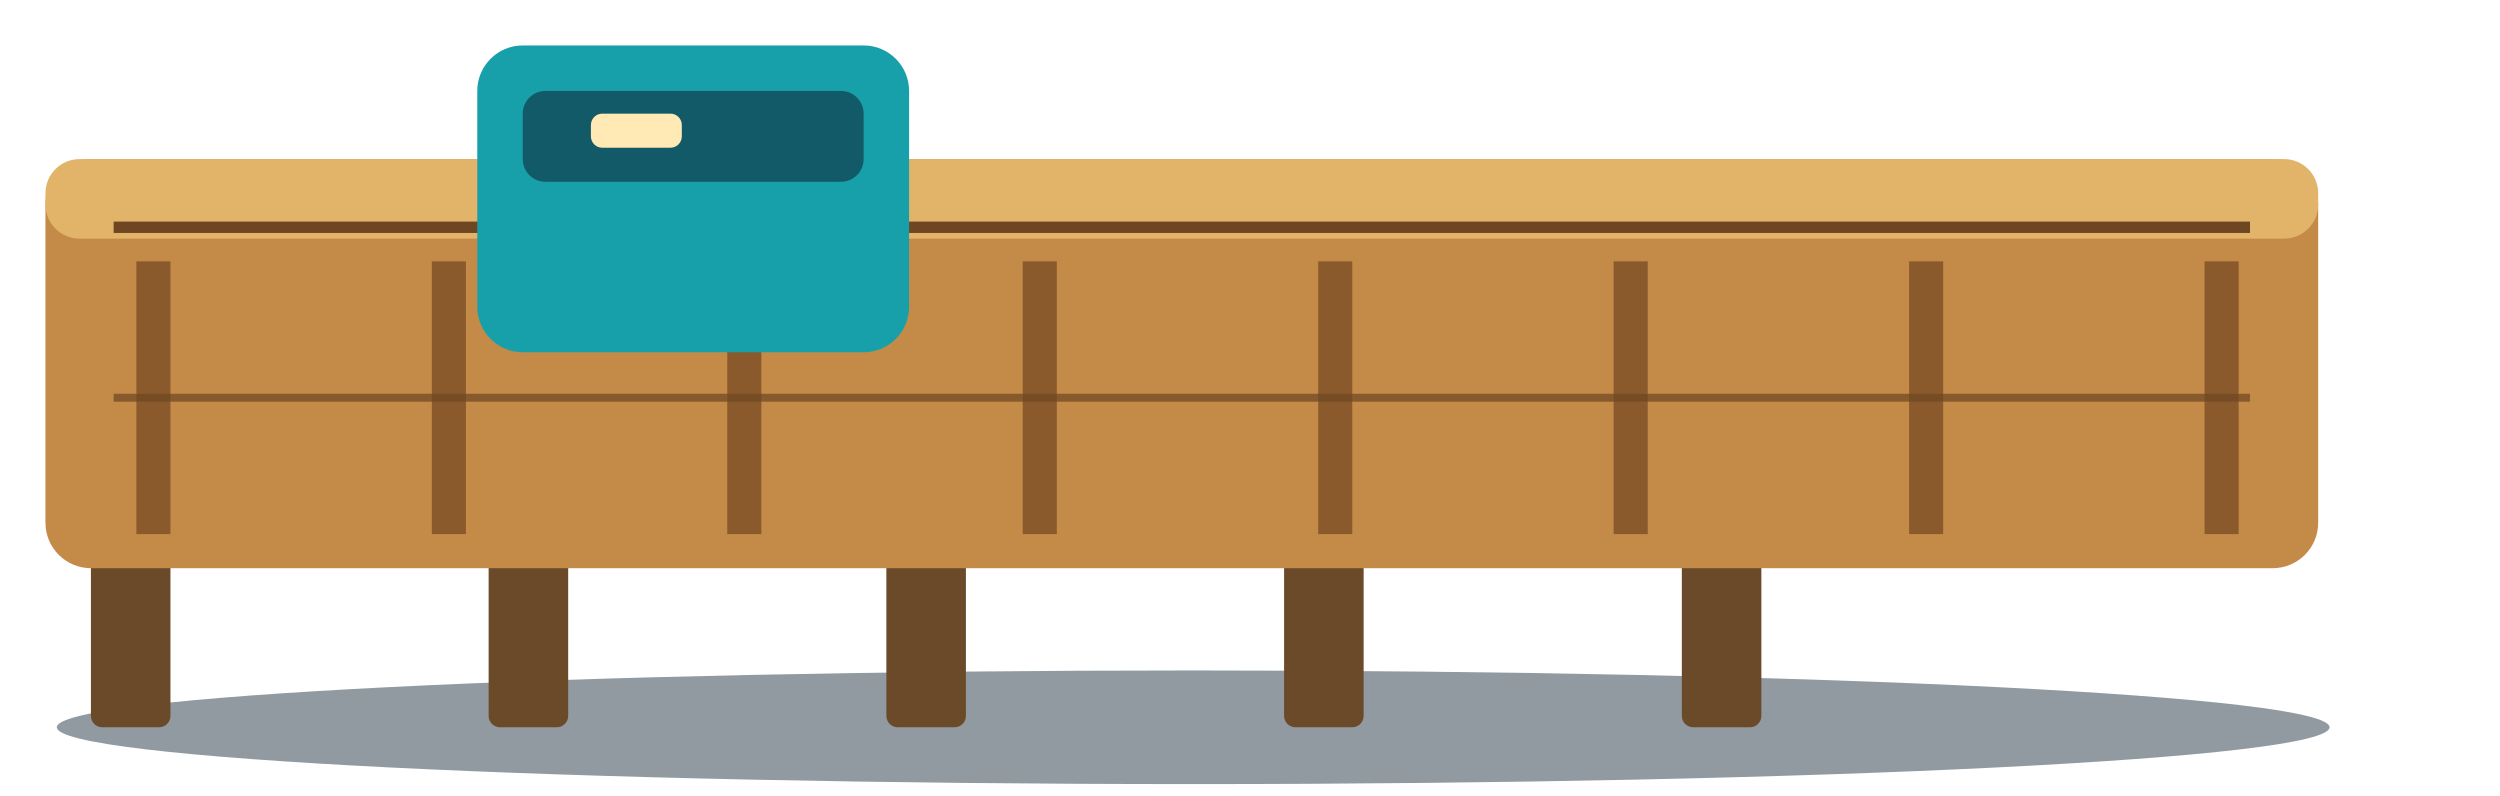
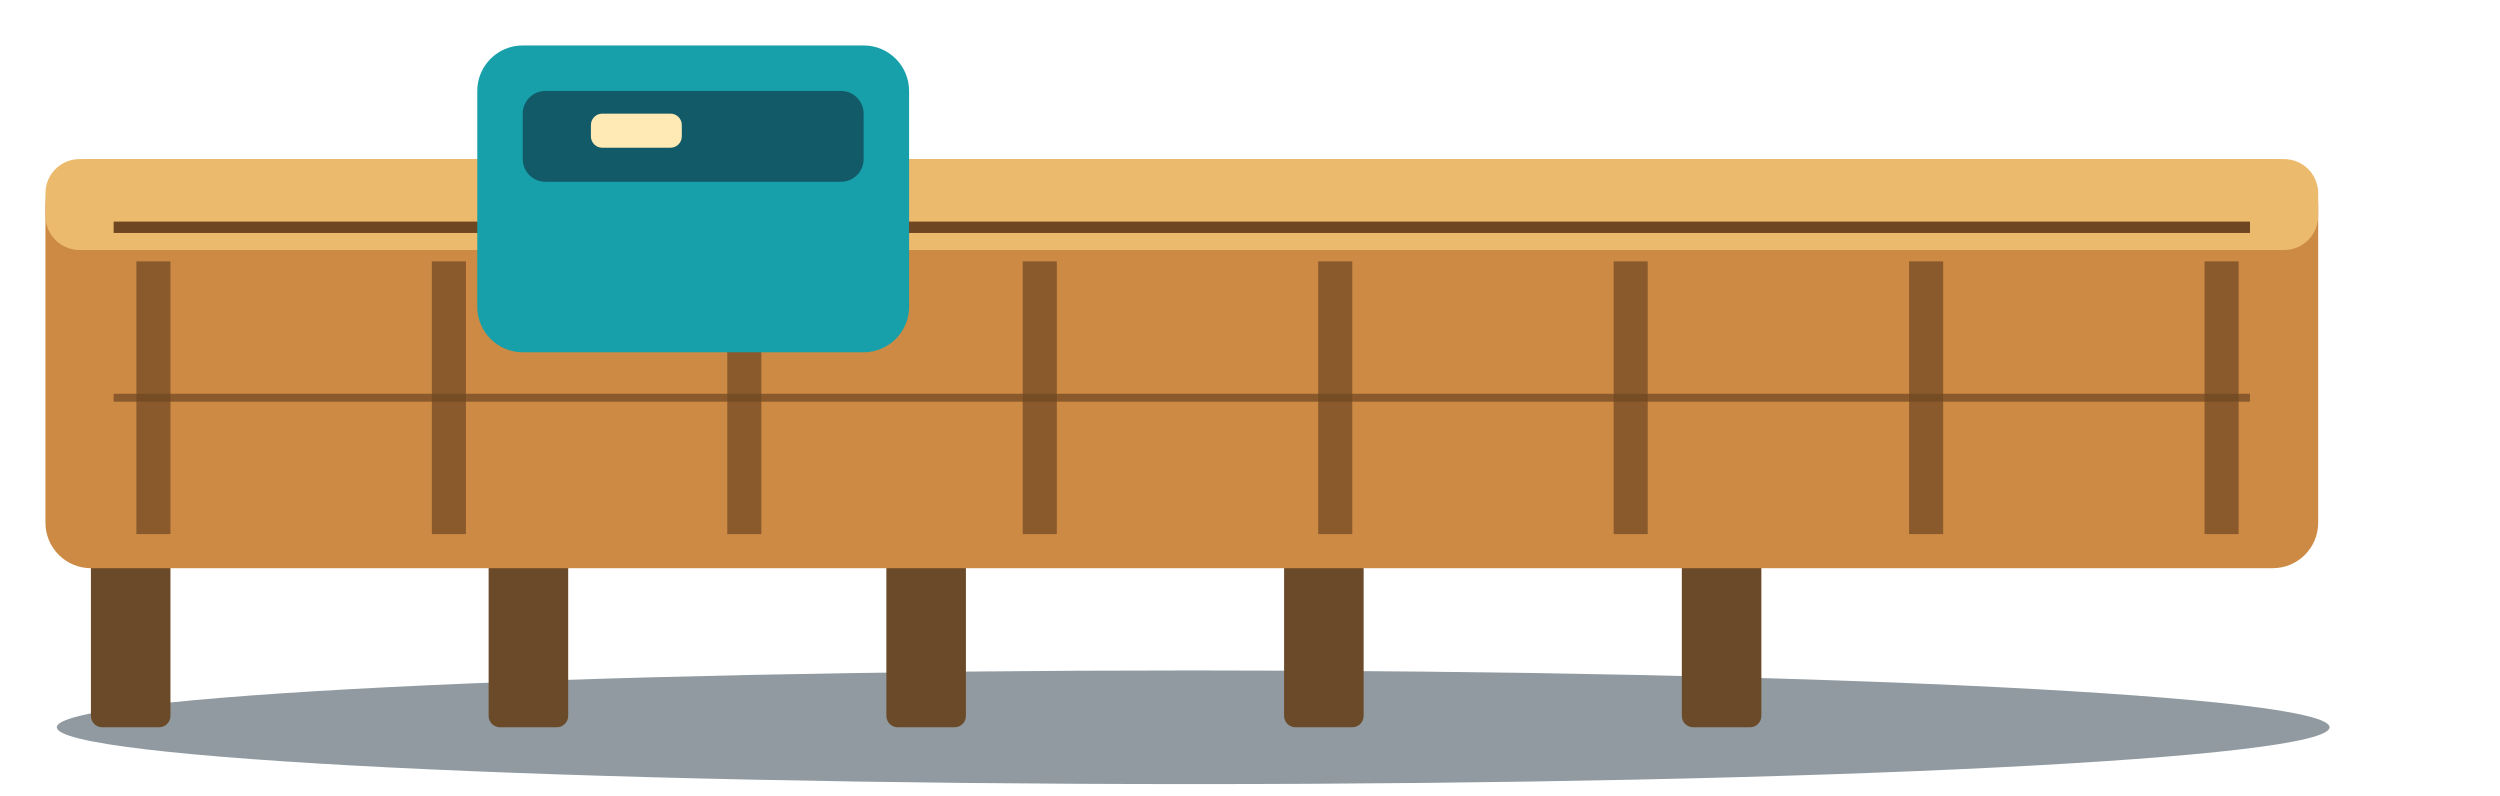
<svg xmlns="http://www.w3.org/2000/svg" viewBox="0 0 440 140" width="440" height="140">
  <ellipse cx="210" cy="128" rx="200" ry="10" fill="rgba(10,32,46,0.45)" />
  <rect x="16" y="86" width="14" height="42" rx="2" fill="#6a4a28" />
  <rect x="86" y="86" width="14" height="42" rx="2" fill="#6a4a28" />
  <rect x="156" y="86" width="14" height="42" rx="2" fill="#6a4a28" />
  <rect x="226" y="86" width="14" height="42" rx="2" fill="#6a4a28" />
  <rect x="296" y="86" width="14" height="42" rx="2" fill="#6a4a28" />
-   <rect x="8" y="28" width="400" height="72" rx="8" fill="#c48a48" />
-   <rect x="8" y="28" width="400" height="14" rx="6" fill="#e2b46a" />
+   <rect x="8" y="28" width="400" height="72" rx="8" fill="#cc8a44" />
+   <rect x="8" y="28" width="400" height="16" rx="6" fill="#ecba6c" />
  <g fill="#8a5a2c">
    <rect x="24" y="46" width="6" height="48" />
    <rect x="76" y="46" width="6" height="48" />
    <rect x="128" y="46" width="6" height="48" />
    <rect x="180" y="46" width="6" height="48" />
    <rect x="232" y="46" width="6" height="48" />
    <rect x="284" y="46" width="6" height="48" />
    <rect x="336" y="46" width="6" height="48" />
    <rect x="388" y="46" width="6" height="48" />
  </g>
  <path d="M20 40 H396" stroke="#6e4622" stroke-width="2" />
  <path d="M20 70 H396" stroke="#6e4622" stroke-width="1.4" opacity="0.7" />
  <rect x="84" y="8" width="76" height="54" rx="8" fill="#18a0aa" />
  <rect x="92" y="16" width="60" height="16" rx="4" fill="#125a68" />
  <rect x="104" y="20" width="16" height="6" rx="2" fill="#ffe9b4" />
</svg>
